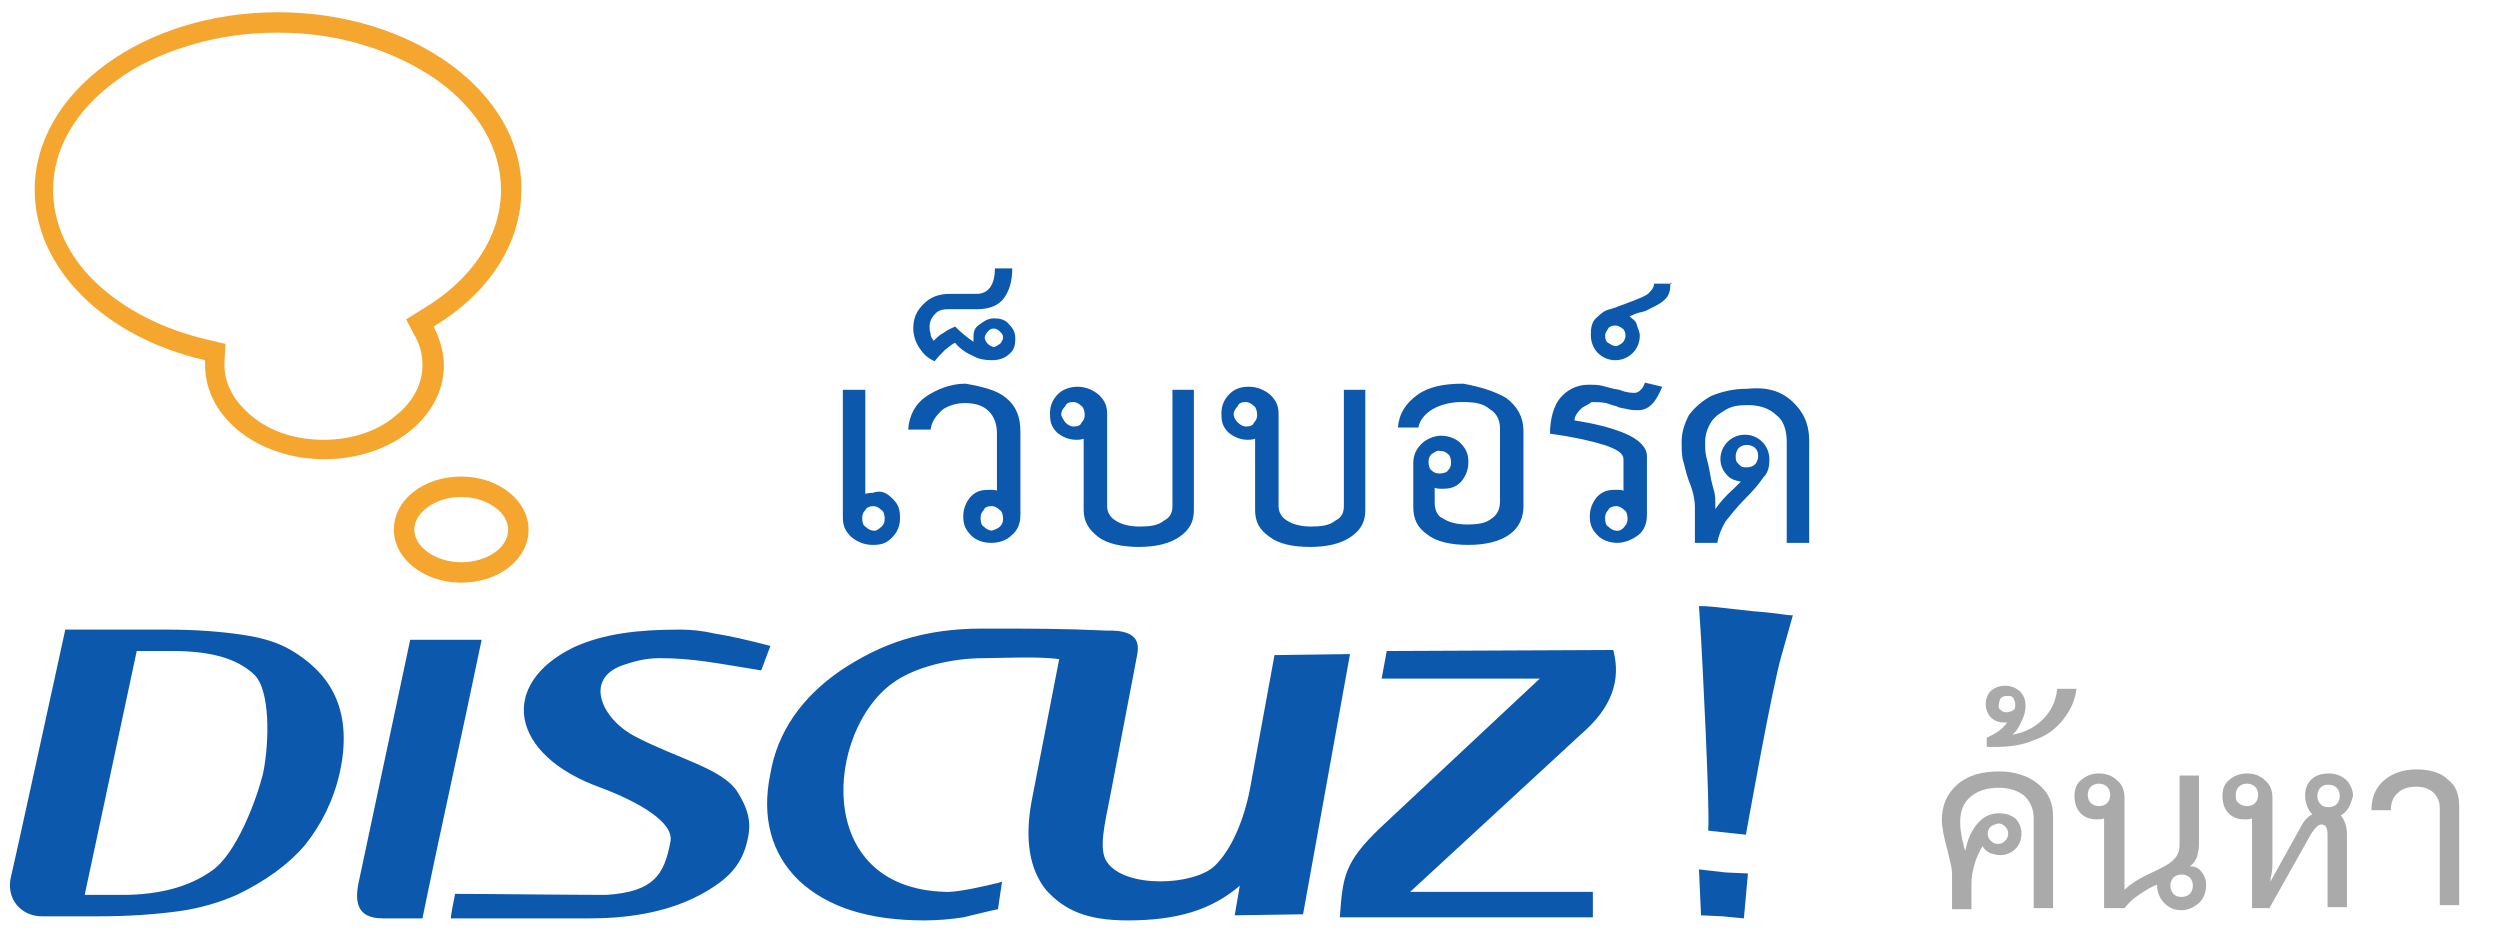
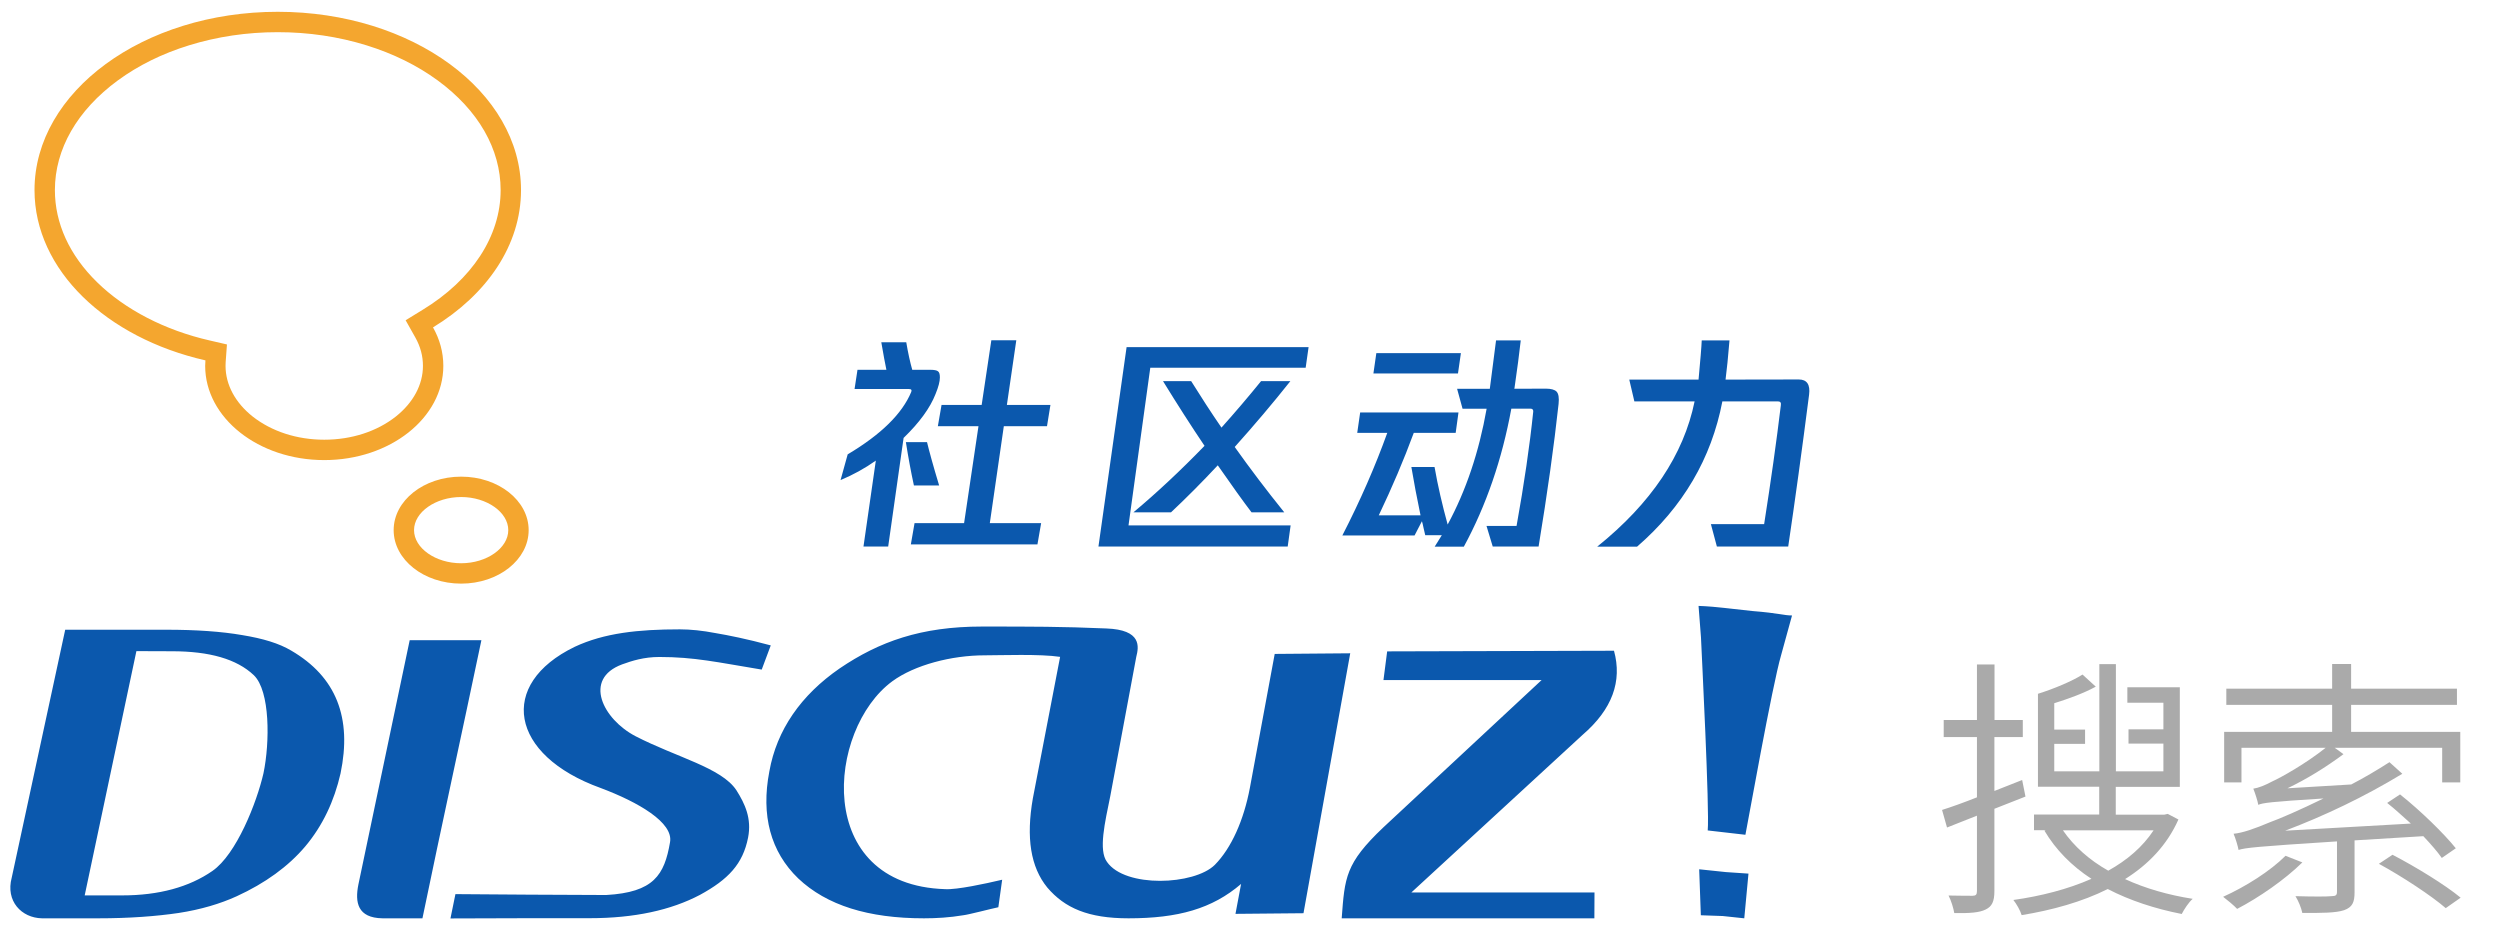
- <svg xmlns="http://www.w3.org/2000/svg" version="1.1" id="Layer_1" x="0px" y="0px" width="245px" height="92px" viewBox="0 0 245 92" enable-background="new 0 0 245 92" xml:space="preserve">
-   <path fill="#0B58AD" d="M13.4,63.8L8.3,87.7H12c3.6,0,6.6-0.8,8.8-2.4c2.3-1.6,4.3-6.7,5-9.6c0.6-3,0.7-8.1-0.9-9.6  c-1.7-1.6-4.3-2.3-8-2.3C16.8,63.8,13.4,63.8,13.4,63.8z M6.4,61.7h9.9c2.9,0,5.4,0.2,7.4,0.5c2.1,0.3,3.6,0.8,4.8,1.5  c2.2,1.3,3.7,2.9,4.5,4.9c0.8,2,0.9,4.4,0.3,7.1c-0.6,2.7-1.8,5.1-3.4,7.1c-1.7,2-4,3.6-6.7,4.9c-1.6,0.7-3.5,1.3-5.7,1.6  c-2.2,0.3-4.8,0.5-7.9,0.5H4.1c-2,0-3.6-1.7-3-4C1.1,86,6.4,61.7,6.4,61.7z M40.2,62.7h7c-1.9,9.2-3.9,18-5.8,27.3h-3.9  c-2.5,0-2.7-1.6-2.4-3.3C35.1,86.7,40.2,62.7,40.2,62.7z M44.6,87.6c3.3,0,11.1,0.1,14.8,0.1c4.7-0.3,5.7-2,6.3-5.2  c0.4-1.9-3.1-3.9-6.8-5.3C49.9,74,48.8,67,56.3,63.4c2.9-1.3,6.2-1.7,10.3-1.7c1.1,0,2.2,0.1,3.5,0.4c1.3,0.2,3.1,0.6,5.4,1.2  l-0.9,2.4c-4.4-0.7-6.6-1.2-10-1.2c-1.5,0-2.7,0.4-3.6,0.7c-3.9,1.4-1.9,5.4,1.3,7c4,2.1,8.4,3.1,9.9,5.3c0.9,1.4,1.5,2.8,1.1,4.6  c-0.5,2.6-1.9,4.1-4.7,5.6c-2.8,1.5-6.4,2.3-10.8,2.3c-3.1,0-10.5,0-13.6,0C44.1,90,44.6,87.6,44.6,87.6z M111.4,64.4L108.8,78  c-0.5,2.6-1.2,5.3-0.3,6.5c1.8,2.6,8.6,2.3,10.6,0.3c1.6-1.6,2.8-4.4,3.4-7.5l2.4-13.1l7.4-0.1l-4.6,25.5l-6.7,0.1l0.5-2.9  c-2.8,2.4-6.2,3.4-11,3.4c-4,0-6.2-1-8-3c-1.6-2-2.1-4.9-1.4-8.7l2.7-13.9c-2-0.3-5.8-0.1-7.4-0.1c-3.2,0-6.9,0.9-9,2.5  c-6.4,4.7-7.8,20,5.2,20.4c1.1,0.1,4.1-0.6,5.3-0.9l0.3-0.1l-0.4,2.7c-0.6,0.1-2.9,0.7-3.4,0.8c-1.3,0.2-2.6,0.3-3.8,0.3  c-5.5,0-9.5-1.3-12.3-3.9c-2.7-2.6-3.7-6.2-2.8-10.5c0.7-4.1,3.1-7.5,6.9-10.1c3.9-2.6,8-4.1,13.9-4.1c4.9,0,7.8,0,12.2,0.2  C111.9,61.7,111.6,63.4,111.4,64.4 M135.9,63.8l22.2-0.1c0.8,3-0.2,5.7-3.1,8.2l-16.8,15.5h17.9l0,2.5h-24.8c0.3-4,0.4-5.4,4.1-8.9  l15.5-14.5h-15.5L135.9,63.8L135.9,63.8z M168.8,89.8l-2.1-0.1l-0.2-4.5l2.6,0.3l2.2,0.1l-0.4,4.4L168.8,89.8L168.8,89.8z   M171.1,81.8l-3.7-0.4c0.2-2-0.6-17.2-0.7-18.9l-0.2-3.1c1,0,0.8,0,5.3,0.5c2.7,0.2,3.1,0.4,3.9,0.4l-1.1,3.9  C173.7,67.2,171.3,80.7,171.1,81.8" />
-   <path fill="#F4A62F" d="M27.2,3.2c3,0,5.9,0.4,8.7,1.3c2.6,0.8,5,2,7,3.4c4,2.9,6.2,6.7,6.2,10.7c0,4.5-2.8,8.8-7.7,11.7l-1.6,1  l0.9,1.7c0.5,0.9,0.7,1.8,0.7,2.8c0,1.8-0.9,3.6-2.7,5c-1.8,1.5-4.3,2.3-7,2.3s-5.2-0.8-7-2.3c-1.7-1.4-2.7-3.1-2.7-5  c0-0.1,0-0.3,0-0.4l0.1-1.7l-1.7-0.4c-4.4-1-8.3-3-11.1-5.7c-2.7-2.6-4.1-5.8-4.1-9c0-4,2.2-7.8,6.2-10.7c2-1.5,4.4-2.6,7-3.4  C21.3,3.6,24.2,3.2,27.2,3.2 M27.2,1.2C14.1,1.2,3.4,9,3.4,18.6c0,7.8,7,14.5,16.7,16.7c0,0.2,0,0.4,0,0.5c0,5.1,5.2,9.2,11.7,9.2  s11.7-4.1,11.7-9.2c0-1.3-0.4-2.6-1-3.8c5.3-3.2,8.6-8,8.6-13.5C51.1,9,40.4,1.2,27.2,1.2z M45.2,48.7c2.5,0,4.6,1.5,4.6,3.2  c0,1.8-2.1,3.2-4.6,3.2c-2.5,0-4.6-1.5-4.6-3.2C40.6,50.2,42.7,48.7,45.2,48.7 M45.2,46.7c-3.7,0-6.6,2.3-6.6,5.2  c0,2.9,3,5.2,6.6,5.2c3.7,0,6.6-2.3,6.6-5.2C51.8,49.1,48.9,46.7,45.2,46.7z" />
-   <g>
-     <path fill="#AAAAAA" d="M199.7,76.8c1,0.8,1.5,1.8,1.5,3.2v9h-1.9v-8.8c0-0.9-0.3-1.6-0.9-2.2c-0.6-0.5-1.5-0.8-2.5-0.8   c-1.2,0-2.1,0.3-2.8,0.9c-0.7,0.6-1,1.4-1,2.4c0,0.3,0,0.7,0.1,1.2c0.1,0.5,0.1,0.8,0.2,0.9c0,0.2,0.1,0.5,0.2,0.8   c0.2-1.1,0.6-2,1.2-2.7s1.3-1,2.1-1c0.7,0,1.2,0.2,1.6,0.5c0.4,0.4,0.6,0.9,0.6,1.5c0,0.6-0.2,1.1-0.6,1.5s-0.9,0.6-1.5,0.6   c-0.3,0-0.7-0.1-1-0.2c-0.3-0.2-0.6-0.4-0.7-0.7c-0.3,0.5-0.6,1.1-0.8,1.8c-0.2,0.7-0.3,1.3-0.3,2v2.4h-1.9v-3.3c0-0.2,0-0.5-0.1-1   c-0.1-0.4-0.2-0.8-0.3-1.3c-0.4-1.4-0.6-2.5-0.6-3.1c0-1.5,0.5-2.6,1.5-3.5c1-0.9,2.4-1.3,4.1-1.3C197.4,75.6,198.7,76,199.7,76.8z    M195.1,81c-0.2,0.2-0.3,0.4-0.3,0.7s0.1,0.5,0.3,0.7c0.2,0.2,0.4,0.3,0.7,0.3c0.3,0,0.5-0.1,0.7-0.3c0.2-0.2,0.3-0.4,0.3-0.7   s-0.1-0.5-0.3-0.7c-0.2-0.2-0.4-0.3-0.7-0.3C195.5,80.8,195.2,80.9,195.1,81z" />
-     <path fill="#AAAAAA" d="M203.5,67.4c-0.1,1.2-0.6,2.2-1.3,3.1c-0.7,0.9-1.6,1.6-2.8,2c-1.1,0.5-2.4,0.7-3.8,0.7h-0.9v-0.9   c0.4-0.2,0.8-0.4,1.1-0.6c0.4-0.3,0.7-0.6,0.9-0.9c-0.1,0-0.2,0-0.3,0c-0.6,0-1-0.2-1.3-0.5s-0.5-0.8-0.5-1.3c0-0.5,0.2-1,0.5-1.3   c0.4-0.3,0.8-0.5,1.4-0.5c0.6,0,1,0.2,1.4,0.5c0.4,0.4,0.6,0.8,0.6,1.5c0,0.5-0.1,0.9-0.4,1.5c-0.2,0.5-0.5,1-0.9,1.3   c1.2-0.2,2.2-0.7,3-1.5c0.8-0.8,1.3-1.8,1.4-3H203.5z M196.1,69.6c0.2,0.2,0.4,0.2,0.6,0.2c0.2,0,0.4-0.1,0.6-0.2s0.2-0.4,0.2-0.6   c0-0.2-0.1-0.4-0.2-0.6s-0.4-0.2-0.6-0.2c-0.3,0-0.5,0.1-0.6,0.2s-0.2,0.4-0.2,0.6C195.8,69.3,195.9,69.5,196.1,69.6z" />
-     <path fill="#AAAAAA" d="M215.8,85.5c0.3,0.4,0.4,0.8,0.4,1.2c0,0.7-0.2,1.3-0.7,1.8c-0.5,0.4-1,0.7-1.7,0.7c-0.7,0-1.2-0.2-1.7-0.7   c-0.4-0.4-0.7-1-0.7-1.7v-0.1c-0.6,0.2-1.2,0.6-1.8,1s-1,0.8-1.4,1.3h-2v-8.8c-0.2,0.1-0.4,0.1-0.7,0.1c-0.7,0-1.2-0.2-1.6-0.6   c-0.4-0.4-0.6-1-0.6-1.7c0-0.7,0.2-1.2,0.7-1.6c0.5-0.4,1-0.6,1.7-0.6c0.7,0,1.3,0.2,1.8,0.7c0.5,0.4,0.7,1,0.7,1.7v9   c0.4-0.4,1.2-1,2.5-1.6c0.8-0.4,1.5-0.7,1.9-1s0.7-0.6,0.8-0.9c0.2-0.3,0.2-0.7,0.2-1.1v-6.6h1.9v6.7c0,0.5-0.1,0.9-0.2,1.3   c-0.2,0.4-0.4,0.7-0.7,0.9C215.2,84.9,215.5,85.1,215.8,85.5z M204.9,78.7c0.2,0.2,0.5,0.3,0.8,0.3c0.3,0,0.6-0.1,0.8-0.3   s0.3-0.5,0.3-0.8s-0.1-0.6-0.3-0.8c-0.2-0.2-0.5-0.3-0.8-0.3c-0.3,0-0.6,0.1-0.8,0.3c-0.2,0.2-0.3,0.5-0.3,0.8   S204.7,78.5,204.9,78.7z M214.6,87.6c0.2-0.2,0.3-0.5,0.3-0.8c0-0.3-0.1-0.6-0.3-0.8c-0.2-0.2-0.5-0.3-0.8-0.3   c-0.3,0-0.6,0.1-0.8,0.3c-0.2,0.2-0.3,0.5-0.3,0.8c0,0.3,0.1,0.6,0.3,0.8c0.2,0.2,0.4,0.3,0.8,0.3   C214.1,87.9,214.4,87.8,214.6,87.6z" />
-     <path fill="#AAAAAA" d="M230.2,79.1c-0.2,0.3-0.4,0.6-0.8,0.8c0.4,0.5,0.6,1.1,0.6,1.9v7.1h-1.9v-7.1c0-0.7-0.2-1-0.6-1   c-0.3,0-0.6,0.3-1,0.9l-4.1,7.3h-1.7v-8.8c-0.2,0.1-0.4,0.1-0.7,0.1c-0.7,0-1.2-0.2-1.6-0.6c-0.4-0.4-0.6-1-0.6-1.7   c0-0.7,0.2-1.2,0.7-1.6c0.5-0.4,1-0.6,1.7-0.6c0.7,0,1.3,0.2,1.8,0.7c0.5,0.4,0.7,1,0.7,1.7v6.2c0,0.5,0,0.9-0.1,1.3   s-0.1,0.6-0.1,0.7l3-5.4c0.3-0.6,0.7-1,1.1-1.2c-0.2-0.2-0.4-0.5-0.5-0.8c-0.1-0.3-0.2-0.6-0.2-1c0-0.7,0.2-1.2,0.6-1.6   c0.4-0.4,1-0.6,1.7-0.6c0.7,0,1.2,0.2,1.7,0.6c0.4,0.4,0.7,1,0.7,1.6C230.5,78.3,230.4,78.7,230.2,79.1z M219.4,78.7   c0.2,0.2,0.5,0.3,0.8,0.3c0.3,0,0.6-0.1,0.8-0.3s0.3-0.5,0.3-0.8s-0.1-0.6-0.3-0.8c-0.2-0.2-0.5-0.3-0.8-0.3   c-0.3,0-0.6,0.1-0.8,0.3c-0.2,0.2-0.3,0.5-0.3,0.8S219.1,78.5,219.4,78.7z M227.4,77.2c-0.2,0.2-0.3,0.5-0.3,0.8s0.1,0.6,0.3,0.8   c0.2,0.2,0.4,0.3,0.8,0.3c0.3,0,0.6-0.1,0.8-0.3s0.3-0.5,0.3-0.8s-0.1-0.6-0.3-0.8c-0.2-0.2-0.5-0.3-0.8-0.3   C227.8,76.9,227.6,77,227.4,77.2z" />
-     <path fill="#AAAAAA" d="M239.1,79.2c0-0.6-0.2-1.1-0.6-1.5c-0.4-0.4-1-0.6-1.7-0.6c-0.8,0-1.4,0.2-1.8,0.6c-0.5,0.4-0.7,1-0.7,1.7   h-1.9c0-1.2,0.4-2.2,1.2-2.9c0.8-0.7,1.9-1.1,3.2-1.1c1.3,0,2.4,0.3,3.1,1c0.8,0.6,1.1,1.5,1.1,2.6v9.7h-1.9V79.2z" />
-   </g>
-   <g>
-     <path fill="#0B58AD" d="M87.5,48.9c0.6,0.6,0.7,1.1,0.7,1.9s-0.3,1.4-0.8,1.9c-0.6,0.6-1.1,0.7-1.9,0.7c-0.8,0-1.5-0.3-2.1-0.8   c-0.6-0.6-0.8-1.1-0.8-1.9V38.2h2.2v10.2c0.3-0.1,0.6-0.1,0.7-0.1C86.4,48,86.9,48.3,87.5,48.9z M86.4,51.6   c0.3-0.3,0.3-0.6,0.3-0.8c0-0.3-0.1-0.7-0.3-0.8c-0.3-0.3-0.6-0.4-0.8-0.4c-0.3,0-0.7,0.1-0.8,0.4c-0.3,0.3-0.3,0.6-0.3,0.8   c0,0.4,0.1,0.7,0.3,0.8c0.3,0.3,0.6,0.4,0.8,0.4C85.8,52.1,86.2,51.8,86.4,51.6z" />
-     <path fill="#0B58AD" d="M98.6,39c1,0.8,1.4,1.9,1.4,3.3v8.2c0,0.8-0.3,1.5-0.8,1.9c-0.6,0.6-1.3,0.8-2.1,0.8s-1.5-0.3-1.9-0.7   c-0.6-0.6-0.8-1.1-0.8-1.9s0.3-1.4,0.7-1.9c0.6-0.6,1.1-0.7,1.9-0.7c0.3,0,0.6,0,0.7,0.1v-5.6c0-1-0.3-1.7-0.8-2.2   c-0.6-0.6-1.4-0.8-2.4-0.8c-0.8,0-1.7,0.3-2.2,0.7c-0.6,0.6-1,1.1-1.1,1.9h-2.2c0.1-1.4,0.7-2.5,1.7-3.2s2.4-1.3,3.9-1.3   C96.4,37.9,97.8,38.3,98.6,39z M98,51.6c0.3-0.3,0.3-0.6,0.3-0.8c0-0.3-0.1-0.7-0.3-0.8c-0.3-0.3-0.6-0.4-0.8-0.4   c-0.4,0-0.7,0.1-0.8,0.4c-0.3,0.3-0.3,0.6-0.3,0.8c0,0.4,0.1,0.7,0.3,0.8c0.3,0.3,0.6,0.4,0.8,0.4C97.5,51.9,97.8,51.8,98,51.6z" />
-     <path fill="#0B58AD" d="M98.9,31.8c0.4,0.4,0.6,0.8,0.6,1.4c0,0.6-0.1,1.1-0.6,1.5c-0.4,0.4-1,0.6-1.7,0.6c-0.6,0-1.3-0.1-1.8-0.4   c-0.7-0.3-1.3-0.7-1.8-1.3c-0.3,0.1-0.6,0.4-1,0.7c-0.4,0.4-0.7,0.7-1,1.1c-0.7-0.3-1.1-0.7-1.5-1.3c-0.4-0.6-0.6-1.3-0.6-1.9   c0-1,0.3-1.7,1-2.4c0.7-0.7,1.5-1,2.6-1h2.6c1.1,0,1.8-0.8,1.8-2.5h1.7c0,1.3-0.3,2.2-0.8,2.9s-1.4,1.1-2.6,1.1H93   c-0.6,0-1,0.1-1.3,0.4c-0.3,0.3-0.6,0.7-0.6,1.3c0,0.3,0,0.4,0.1,0.7c0,0.3,0.1,0.4,0.3,0.7c0.3-0.3,0.6-0.6,1-0.8   c0.4-0.3,0.7-0.4,1.1-0.6c0.6,0.6,1.1,1,1.8,1.5c0-0.1,0-0.3,0-0.4c0-0.6,0.1-1,0.6-1.3c0.4-0.3,0.8-0.6,1.4-0.6   C98,31.2,98.5,31.3,98.9,31.8z M98,33.7c0.1-0.1,0.3-0.4,0.3-0.6c0-0.3-0.1-0.4-0.3-0.6s-0.4-0.3-0.6-0.3c-0.3,0-0.4,0.1-0.6,0.3   c-0.1,0.1-0.3,0.4-0.3,0.6c0,0.1,0.1,0.4,0.3,0.6c0.1,0.1,0.4,0.3,0.6,0.3C97.6,34,97.8,33.8,98,33.7z" />
-     <path fill="#0B58AD" d="M117,38.2V50c0,1.1-0.4,1.9-1.4,2.6s-2.4,1-4,1s-3.1-0.3-4-1s-1.4-1.5-1.4-2.6v-7c-0.3,0.1-0.6,0.1-0.7,0.1   c-0.8,0-1.4-0.3-1.9-0.7c-0.6-0.6-0.7-1.1-0.7-1.9s0.3-1.4,0.8-1.9s1.3-0.7,1.9-0.7c0.8,0,1.5,0.3,2.1,0.8c0.6,0.6,0.8,1.1,0.8,1.9   v9c0,0.6,0.3,1.1,0.8,1.4c0.6,0.4,1.4,0.6,2.4,0.6s1.8-0.1,2.4-0.6c0.6-0.3,0.8-0.8,0.8-1.4V38.2C114.9,38.2,117,38.2,117,38.2z    M104.4,41.4c0.3,0.3,0.6,0.4,0.8,0.4c0.4,0,0.7-0.1,0.8-0.4c0.3-0.3,0.3-0.6,0.3-0.8s-0.1-0.7-0.3-0.8c-0.3-0.3-0.6-0.4-0.8-0.4   c-0.4,0-0.7,0.1-0.8,0.4c-0.3,0.3-0.4,0.6-0.4,0.8S104.2,41.1,104.4,41.4z" />
-     <path fill="#0B58AD" d="M133.8,38.2V50c0,1.1-0.4,1.9-1.4,2.6s-2.4,1-4,1c-1.7,0-3.1-0.3-4-1c-1-0.7-1.4-1.5-1.4-2.6v-7   c-0.3,0.1-0.6,0.1-0.7,0.1c-0.8,0-1.4-0.3-1.9-0.7c-0.6-0.6-0.7-1.1-0.7-1.9s0.3-1.4,0.8-1.9c0.6-0.6,1.3-0.7,1.9-0.7   c0.8,0,1.5,0.3,2.1,0.8c0.6,0.6,0.8,1.1,0.8,1.9v9c0,0.6,0.3,1.1,0.8,1.4c0.6,0.4,1.4,0.6,2.4,0.6c1,0,1.8-0.1,2.4-0.6   c0.6-0.3,0.8-0.8,0.8-1.4V38.2C131.7,38.2,133.8,38.2,133.8,38.2z M121.3,41.4c0.3,0.3,0.6,0.4,0.8,0.4c0.4,0,0.7-0.1,0.8-0.4   c0.3-0.3,0.3-0.6,0.3-0.8s-0.1-0.7-0.3-0.8c-0.3-0.3-0.6-0.4-0.8-0.4c-0.4,0-0.7,0.1-0.8,0.4c-0.3,0.3-0.4,0.6-0.4,0.8   S121,41.1,121.3,41.4z" />
-     <path fill="#0B58AD" d="M147.6,39c1.1,0.8,1.7,1.9,1.7,3.2v7.4c0,1.1-0.4,2.1-1.4,2.8s-2.4,1-4,1c-1.7,0-3.1-0.3-4-1   c-1-0.7-1.4-1.5-1.4-2.8v-4.2c0-0.8,0.3-1.4,0.8-1.9s1.3-0.8,1.9-0.8c0.8,0,1.5,0.3,1.9,0.7c0.6,0.6,0.8,1.1,0.8,1.9   c0,0.8-0.3,1.4-0.7,1.9c-0.6,0.6-1.1,0.7-1.9,0.7c-0.3,0-0.4,0-0.7-0.1v1.5c0,0.7,0.3,1.3,0.8,1.5c0.6,0.4,1.4,0.6,2.4,0.6   s1.8-0.1,2.4-0.6c0.6-0.4,0.8-1,0.8-1.7V42c0-0.8-0.3-1.5-1-1.9c-0.7-0.6-1.5-0.7-2.8-0.7c-1.1,0-2.1,0.3-2.8,0.7   c-0.7,0.4-1.3,1.1-1.4,1.8H137c0.1-1.4,0.8-2.4,1.9-3.2c1.1-0.8,2.6-1.1,4.5-1.1C145,37.9,146.4,38.3,147.6,39z M140.3,44.5   c-0.3,0.3-0.3,0.6-0.3,0.8c0,0.3,0.1,0.7,0.3,0.8c0.3,0.3,0.6,0.3,0.8,0.3c0.3,0,0.7-0.1,0.8-0.3c0.3-0.3,0.3-0.6,0.3-0.8   c0-0.3-0.1-0.7-0.3-0.8c-0.3-0.3-0.6-0.3-0.8-0.3C140.9,44.1,140.6,44.3,140.3,44.5z" />
-     <path fill="#0B58AD" d="M154.9,40.1c-0.3,0.3-0.6,0.7-0.6,1.1c1.9,0.3,3.6,0.7,5,1.3c1.4,0.6,2.1,1.4,2.1,2.2v5.8   c0,0.8-0.3,1.5-0.8,1.9s-1.3,0.8-2.1,0.8s-1.5-0.3-1.9-0.7c-0.6-0.6-0.8-1.1-0.8-1.9c0-0.8,0.3-1.4,0.7-1.9   c0.6-0.6,1.1-0.7,1.9-0.7c0.3,0,0.6,0,0.7,0.1V45c0-0.6-0.7-1-1.9-1.4c-1.3-0.4-3.1-0.8-5.3-1.1c0-1.5,0.4-2.8,1-3.5   s1.5-1.3,2.8-1.3c0.4,0,0.8,0,1.3,0.1c0.4,0.1,1,0.3,1.7,0.4c0.7,0.3,1.3,0.3,1.5,0.3s0.4-0.1,0.6-0.3s0.3-0.4,0.4-0.7l1.7,0.4   c-0.3,0.7-0.6,1.3-1,1.7s-0.8,0.6-1.4,0.6c-0.3,0-0.6,0-1-0.1c-0.4-0.1-0.8-0.1-1.1-0.3c-0.1,0-0.4-0.1-1-0.3   c-0.6-0.1-1-0.1-1.4-0.1C155.6,39.7,155.2,39.8,154.9,40.1z M159.2,51.6c0.3-0.3,0.3-0.6,0.3-0.8c0-0.3-0.1-0.7-0.3-0.8   c-0.3-0.3-0.6-0.4-0.8-0.4c-0.3,0-0.7,0.1-0.8,0.4c-0.3,0.3-0.3,0.6-0.3,0.8c0,0.4,0.1,0.7,0.3,0.8c0.3,0.3,0.6,0.4,0.8,0.4   C158.7,52.1,159.1,51.8,159.2,51.6z" />
-     <path fill="#0B58AD" d="M163.7,27.7c0,0.7-0.1,1.3-0.6,1.7c-0.4,0.4-1.1,0.7-1.9,1.1c-0.1,0-0.3,0.1-0.4,0.1   c-0.1,0-0.3,0.1-0.4,0.1l-0.7,0.3c0.3,0.3,0.6,0.4,0.7,0.8c0.1,0.4,0.3,0.7,0.3,1.1c0,0.7-0.3,1.3-0.7,1.7c-0.4,0.4-1,0.7-1.7,0.7   c-0.7,0-1.3-0.3-1.7-0.7s-0.7-1-0.7-1.8c0-0.7,0.1-1.3,0.6-1.7c0.4-0.4,0.8-0.7,1.3-0.8c0.4-0.1,1.1-0.4,2.2-0.8   c0.7-0.3,1.1-0.4,1.5-0.7c0.3-0.3,0.6-0.6,0.6-1h1.7V27.7z M159,33.6c0.1-0.1,0.3-0.4,0.3-0.7s-0.1-0.6-0.3-0.7   c-0.1-0.1-0.4-0.3-0.7-0.3c-0.3,0-0.6,0.1-0.7,0.3s-0.3,0.4-0.3,0.7s0.1,0.6,0.3,0.7s0.4,0.3,0.7,0.3C158.4,34,158.7,33.8,159,33.6   z" />
-     <path fill="#0B58AD" d="M175.6,39.3c1.1,1,1.7,2.2,1.7,3.9v10h-2.2v-9.9c0-1.1-0.3-2.1-1-2.6c-0.7-0.7-1.7-1-2.8-1   c-1,0-1.7,0.1-2.4,0.6c-0.7,0.4-1.1,0.8-1.4,1.4s-0.4,1.1-0.4,1.7c0,0.4,0,0.8,0.1,1.3c0.1,0.4,0.3,1.1,0.4,1.8s0.3,1.3,0.4,1.7   c0.1,0.4,0.1,0.8,0.1,1.1v0.6c0.4-0.6,1-1.3,1.9-2.1l0.6-0.6c-0.6-0.1-1.1-0.3-1.4-0.7c-0.4-0.4-0.6-1-0.6-1.5   c0-0.7,0.3-1.3,0.7-1.7c0.4-0.4,1-0.7,1.7-0.7c0.7,0,1.3,0.3,1.7,0.7c0.4,0.4,0.7,1,0.7,1.7s-0.1,1.3-0.6,1.8   c-0.4,0.6-1,1.3-1.8,2.1s-1.5,1.7-1.9,2.2c-0.4,0.7-0.7,1.4-0.8,2.1h-2.2v-3.6c0-0.4-0.1-1.3-0.6-2.5c-0.3-0.8-0.4-1.5-0.6-2.1   c-0.1-0.6-0.1-1.1-0.1-1.7c0-1,0.3-1.8,0.7-2.6c0.6-0.8,1.3-1.4,2.2-1.9c1-0.4,2.1-0.7,3.5-0.7C173.1,37.9,174.5,38.3,175.6,39.3z    M170.4,45.5c0.3,0.3,0.4,0.3,0.8,0.3c0.3,0,0.6-0.1,0.8-0.3c0.1-0.1,0.3-0.4,0.3-0.8s-0.1-0.6-0.3-0.8c-0.1-0.1-0.4-0.3-0.8-0.3   c-0.3,0-0.6,0.1-0.8,0.3c-0.1,0.1-0.3,0.4-0.3,0.8C170.1,45.1,170.1,45.2,170.4,45.5z" />
-   </g>
+ <svg xmlns="http://www.w3.org/2000/svg" viewBox="0 0 1963 737" width="245" height="92">
+   <path d="M107.1 511.2L66.5 703H96c28.7 0 52.5-6.5 70.8-19.2 18.8-13 34.8-53.6 40.1-76.8 5-24.1 5.3-64.5-7.6-76.9-13.4-12.7-34.8-18.8-64.3-18.8l-27.9-.1zm-55.9-16.8h79.6c23.2 0 43.2 1.4 59.3 4.2 16.5 2.7 29 6.5 38.6 12.2 17.6 10.3 29.5 23.3 36 39.5 6.5 16.4 7.2 35.2 2.7 56.9-5 21.9-14.1 41.1-27.6 57.2-13.4 15.9-31.7 29.1-54 39.3-12.7 5.8-28 10.4-45.5 13.1-17.6 2.6-38.7 4.2-63.1 4.2H33c-16.2-.3-28.7-13.6-23.8-31.9l42-194.7zm270.5 8.2H378c-15.5 74.1-31 144.3-46.3 218.4h-31.3c-19.7-.3-21.8-12.5-19-26.5l40.3-191.9zM357.6 702c26.5.2 88.8.7 118.4.7 37.3-2.1 45.7-15.7 50.1-41.4 2.9-15.5-25.1-31.6-54.4-42.6-71.7-25.8-81-81.6-20.4-110.9 23.1-10.8 49.7-13.7 82.5-13.7 8.5 0 17.9 1 27.8 2.9 10.6 1.8 24.7 4.6 43.6 9.7l-7.1 19c-35.2-5.8-52.8-9.9-80.4-9.9-12.1 0-21.5 3-29.2 5.8-31 11.5-15 43.1 10.5 56.4 32.2 16.6 67.5 24.7 79.2 42.4 6.9 10.9 12.1 22.3 9.2 37.2-4.1 20.8-15.6 32.9-37.8 45-22.8 12-51.5 18.3-86.6 18.3-24.5 0-84.1 0-109.3.2l3.9-19.1zm534.6-186.3L871.8 625c-4.2 20.7-9.4 42.5-2.6 51.7 14.3 20.6 68.6 18.3 84.7 2.3 13-13.2 22.7-35 27.5-60.4l19.5-105.2 59.3-.5-36.7 204.1-53.4.5 4.4-23.5c-22.7 19.5-49.5 27-88.4 27-31.7 0-50-8.1-63.7-24.1-13.2-16.1-16.8-39.2-11.4-70.1l21.4-111.1c-15.8-2.4-46.5-1.2-59.3-1.2-25.8 0-54.9 7.5-72.5 20.4-51.2 37.7-62.4 159.9 41.5 163.2 9.2.6 32.9-4.6 42.6-6.9l2.2-.5-3 21.6c-5 1-23.6 5.9-27.6 6.3-10.7 1.8-21.1 2.4-30.8 2.4-43.7 0-76.4-10.2-98.7-31.3-21.7-20.9-29.4-49.5-22.7-84.1 5.8-32.5 24.8-59.9 55.3-80.9 31-21 63.8-32.8 111.6-32.8 39.5 0 62.5 0 97.6 1.5 28.1 1 25.6 14.4 23.6 22.3m197-4.3l178.1-.5c6.6 24-1.4 46-24.6 66l-134.5 123.8H1252l-.1 20.3h-198.4c2.4-32.2 2.9-43.1 32.6-71.3l124.4-115.8h-124.2l2.9-22.5zm263.5 207.8l-17.2-.6-1.3-36.1 21 2.2 17.7 1.2-3.3 35.1-16.9-1.8zm17.8-63.8l-29.6-3.4c1.5-16.1-4.7-137.9-5.3-151.7l-1.9-24.6c8.1.4 6.8 0 42.1 4 21.4 1.7 24.8 3.5 31.3 3.5l-8.5 30.9c-7.1 24.1-26.3 132.7-28.1 141.3m-661-311.6l-12.1 85.3H678l9.7-67.5c-8.6 6.1-17.9 11.2-27.7 15.3l5.6-20.2c26.2-15.6 42.8-31.9 49.9-49 .6-1.6 0-2.3-1.8-2.3H671l2.3-15.1H696c-1-4.6-2.3-11.8-4-21.6h19.6c1.4 8.4 3 15.6 4.7 21.6h14.2c3 0 5 .4 5.9 1.1 1.1.7 1.6 2.3 1.6 4.9 0 3.1-1.1 7.4-3.4 13-4.3 11-12.7 22.5-25.1 34.5zm8.1 37.3c-2.3-10.6-4.4-21.9-6.3-34h16.6c1.6 6.7 4.7 18.1 9.5 34h-19.8zm70.6-46.5l-11 76.1h40.3l-2.9 16.7h-99.4l2.9-16.7H757l11.3-76.1h-31.9l2.9-16.7h31.5l7.6-50.8H798l-7.4 50.8h34.2l-2.7 16.7h-33.9zm237-45.9h-122l-17.1 123.8h127.3l-2.3 16.6H862.5l22.1-156.6h142.9l-2.3 16.2zm-12 10.5c-13.7 17.3-28.3 34.5-43.7 51.7 11.8 16.6 24.7 33.7 38.9 51.3h-25.7c-6.5-8.5-15.3-20.8-26.5-36.9-12.7 13.6-25 25.9-36.7 36.9H890c18.4-15.4 37-32.8 55.8-52.2-10.6-15.7-21.4-32.6-32.6-50.8h22.1c7.6 12.2 15.5 24.4 23.8 36.5 10.9-12.2 21.3-24.4 31.1-36.5h23zm200.5 5.9c4.2 0 7 .8 8.5 2.3 1.6 1.7 2.1 4.9 1.6 9.7-3.6 32.9-8.8 70.2-15.7 112h-36l-4.9-16.2h23.6c5.9-32.8 10.3-62.7 13.1-89.8.1-1.6-.7-2.3-2.3-2.3h-14.9c-7.3 39.8-19.7 76-37.3 108.4h-22.9l5.6-9h-13l-1.3-5.6c-.5-2.4-.9-4.2-1.3-5.4l-5.8 11.2H1054c14.2-27.6 25.9-54.5 35.3-80.6h-23.6l2.3-16h77.2l-2.2 16h-32.9c-7.8 21.2-17 42.8-27.5 64.8h32.8c-2.9-13.9-5.3-26.6-7.2-38h18.2c2.6 14.9 6.1 29.9 10.3 45.2 14.4-26.6 24.6-56.9 30.6-90.9h-18.9l-4.3-15.7h25.7c1.1-8 2.7-20.7 4.9-38h19.4c-1.1 10.1-2.8 22.7-5 38l24.6-.1zm-68.9-11.9h-66.4l2.3-16h66.4l-2.3 16zm267.6 4.7c6.4 0 9.1 4 8.1 11.9-5.6 43.7-11.1 83.5-16.4 119.3h-56l-4.7-17.6h41.8c5.3-33.8 9.7-64.9 13.1-93.2.4-2.2-.4-3.2-2.3-3.2h-43.6c-8.6 44.9-31 82.9-67 114.1h-31.3c42.4-34.1 67.9-72.1 76.5-114.1h-47.3l-4-17.1h54.4c1.4-15.2 2.3-25.5 2.5-30.8h21.8c-1.1 13.1-2.1 23.3-3.1 30.8l57.5-.1z" fill="#0b58ad" />
+   <path d="M218.1 25.2c24.2 0 47.6 3.5 69.6 10.3 21 6.5 39.9 15.8 56 27.6 31.9 23.4 49.4 53.9 49.4 86.1 0 36.1-22.4 70.4-61.4 94.1l-13.2 8.1 7.6 13.5c4 7.1 6 14.6 6 22.3 0 14.8-7.6 28.9-21.3 39.8-14.8 11.7-34.8 18.2-56.2 18.2s-41.3-6.5-56.2-18.2c-13.7-10.9-21.3-25-21.3-39.8 0-1 0-2.1.1-3.1l1-13.7-13.4-3.1c-35.2-8-66.7-24.3-88.6-45.8-21.7-21.2-33.1-46.3-33.1-72.3 0-32.2 17.5-62.7 49.4-86.1 16.1-11.8 34.9-21.1 56-27.6 22-6.8 45.4-10.3 69.6-10.3m0-16c-105.5 0-191 62.7-191 140 0 62.8 56.4 116 134.2 133.7-.1 1.4-.2 2.9-.2 4.3 0 40.9 41.9 74 93.5 74s93.5-33.1 93.5-74c0-10.8-2.9-21-8.1-30.2 42.2-25.7 69.1-64.4 69.1-107.8 0-77.3-85.5-140-191-140zm144 381c20.1 0 37 11.9 37 26s-16.9 26-37 26-37-11.9-37-26 16.9-26 37-26m0-16c-29.3 0-53 18.8-53 42s23.7 42 53 42 53-18.8 53-42-23.7-42-53-42z" fill="#f4a62f" />
+   <path d="M1566 635v64.6c0 8.2-1.9 12.1-6.9 14.5-4.8 2.4-12.3 3-24.6 2.8-.6-3.7-2.4-9.7-4.5-13.8 8.9.2 16.4.2 18.8.2 2.6 0 3.5-.9 3.5-3.7v-59.2l-23.5 9.3-3.9-13.8c7.6-2.4 17.1-5.8 27.4-9.9v-47.3h-26.1v-13.4h26.1v-43.6h13.8v43.6h22.2v13.4H1566V621l21.8-8.6 2.6 13-24.4 9.6zm144.5 8.4c-8.9 20.1-23.7 35.4-41.9 46.8 15.8 7.3 33.9 12.5 53.1 15.5-3.2 2.8-6.7 8.2-8.6 11.9-20.9-4.1-40.8-10.6-58.1-19.6-20.1 10.1-43.8 16.6-67.6 20.5-1.1-3.7-4.1-8.9-6.5-11.9 21.4-3 42.7-8.4 61.3-16.6-15.5-10.1-28.1-22.9-36.9-37.8l1.1-.4h-9.3v-12.3h51.2v-21.8h-48.1v-73c12.5-3.9 26.8-9.9 35-15.1l10.4 9.5c-9.5 5.2-21.4 9.5-32.6 13v20.7h24.2V584H1613v21.6h35.4v-84.2h13v84.2h37.3v-21.8h-27.4v-11.2h27.4v-20.9h-28.3v-12.1h41.2v78.2h-50.3v21.8h38.2l2.6-.6 8.4 4.4zm-90.7 8.5c8.6 12.5 20.7 23.3 35.6 31.7 14.7-8.2 27-18.6 35.6-31.7h-71.2zm188 25.2c-13.8 13.6-34.1 27.6-51.2 36.5-2.4-2.6-7.8-7.1-11-9.5 17.7-8 36.9-20.1 49-32.2l13.2 5.2zm41-17.3v40.8c0 7.8-1.7 11.7-8.2 14-6.5 2.2-17.1 2.2-32.8 2.2-.9-4.1-3-9.3-5.4-13.2 13.8.4 24.8.4 28.3 0 3.5 0 4.3-.9 4.3-3.5v-39.5c-63.9 4.1-71.7 5-77.3 6.7-.4-2.6-2.4-9.3-3.9-12.7 6.9-.6 16.4-3.9 28.7-9.1 7.3-2.6 23.3-9.5 41.9-18.6-42.1 2.6-47.7 3.5-51.2 5-.4-2.8-2.6-9.5-3.9-12.7 4.1-.6 9.1-2.6 15.1-5.8 6.3-2.8 26.1-13.8 41.7-26.3H1760v27.2h-13.6v-39.7h84.8v-21.2h-83.1v-12.7h83.1v-19.4h14.9v19.4h83.1v12.7h-83.1v21.2h85.7v39.7h-14.2v-27.2h-84.4l6.9 5c-14 10.4-28.9 19.6-44 26.8l50.1-3c10.4-5.4 20.5-11.4 30-17.5l10.1 9.1c-29.8 18.1-61.1 33-92 44.7l98.7-5.6c-6.3-5.6-12.5-11.4-18.6-16.2l10.1-6.7c15.8 12.5 34.5 30.7 43.8 42.3l-11 7.6c-3.5-5-8.4-10.6-14.5-17.1l-54 3.3zm29.8 11.3c17.9 9.3 41.2 23.5 53.5 33.7l-11.7 8.2c-11.2-9.7-34.1-24.8-52.5-34.8l10.7-7.1z" fill="#aaa" />
</svg>
